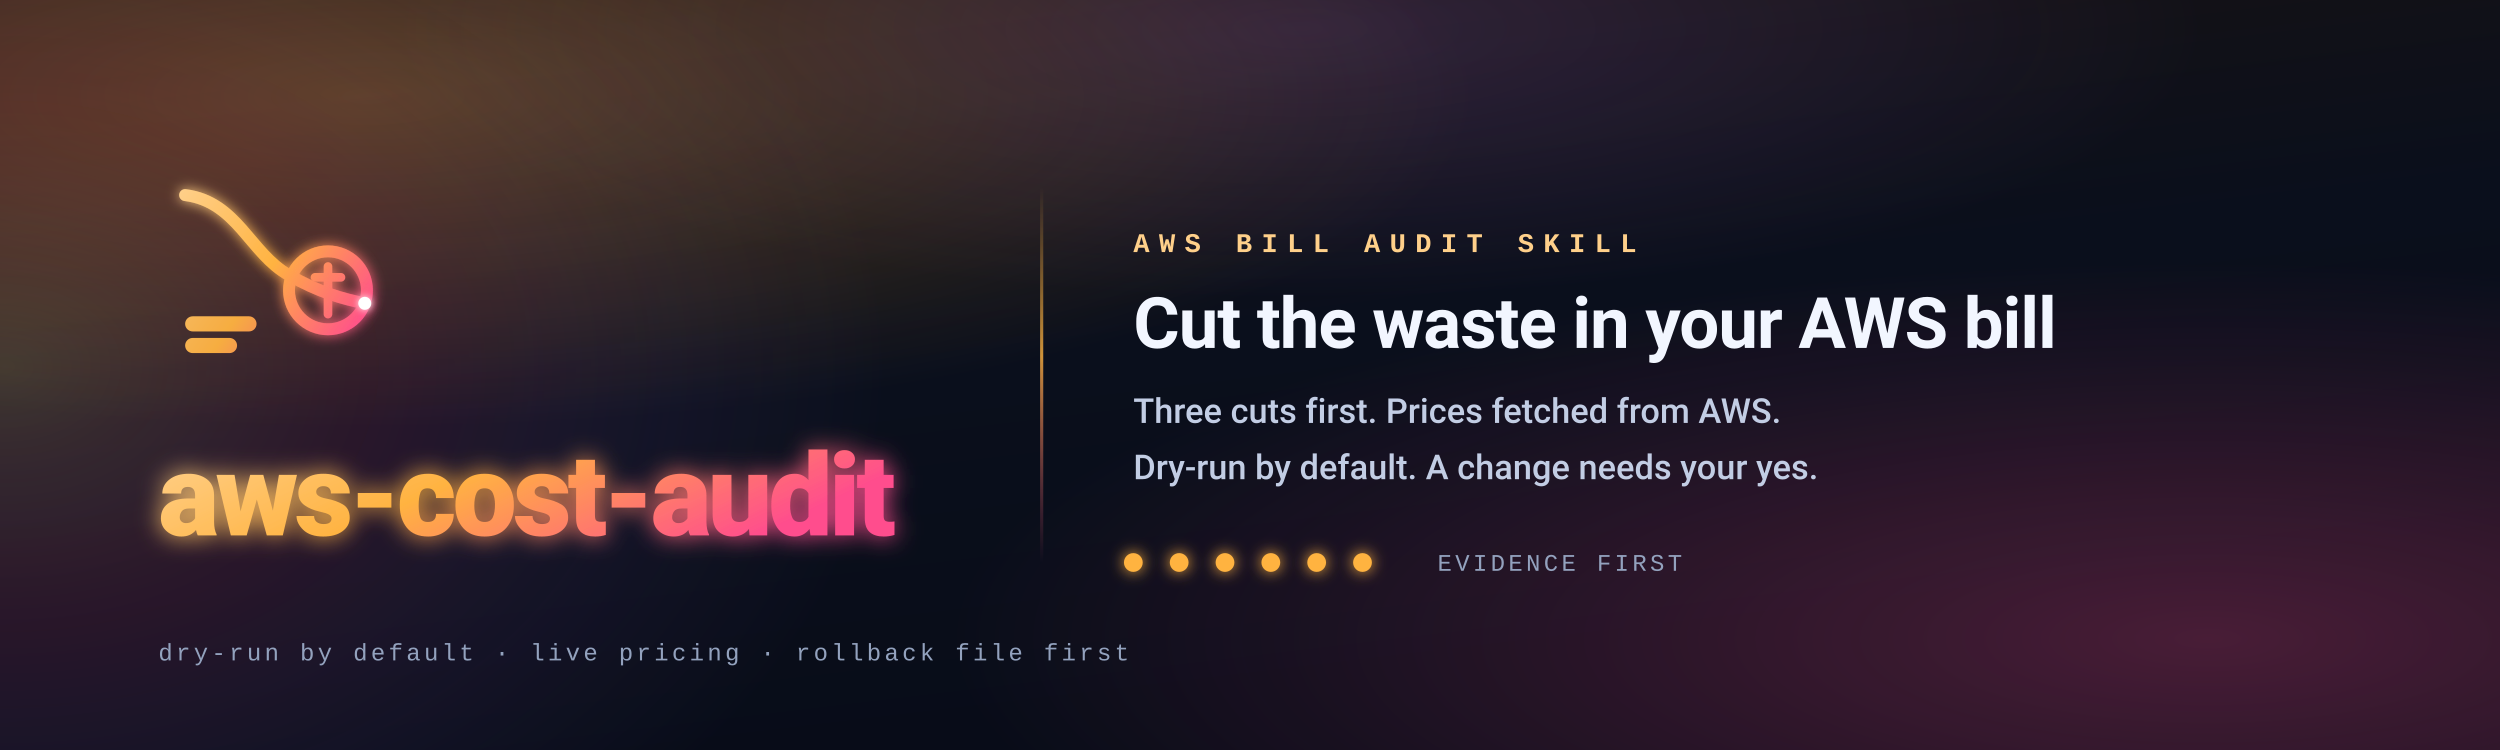
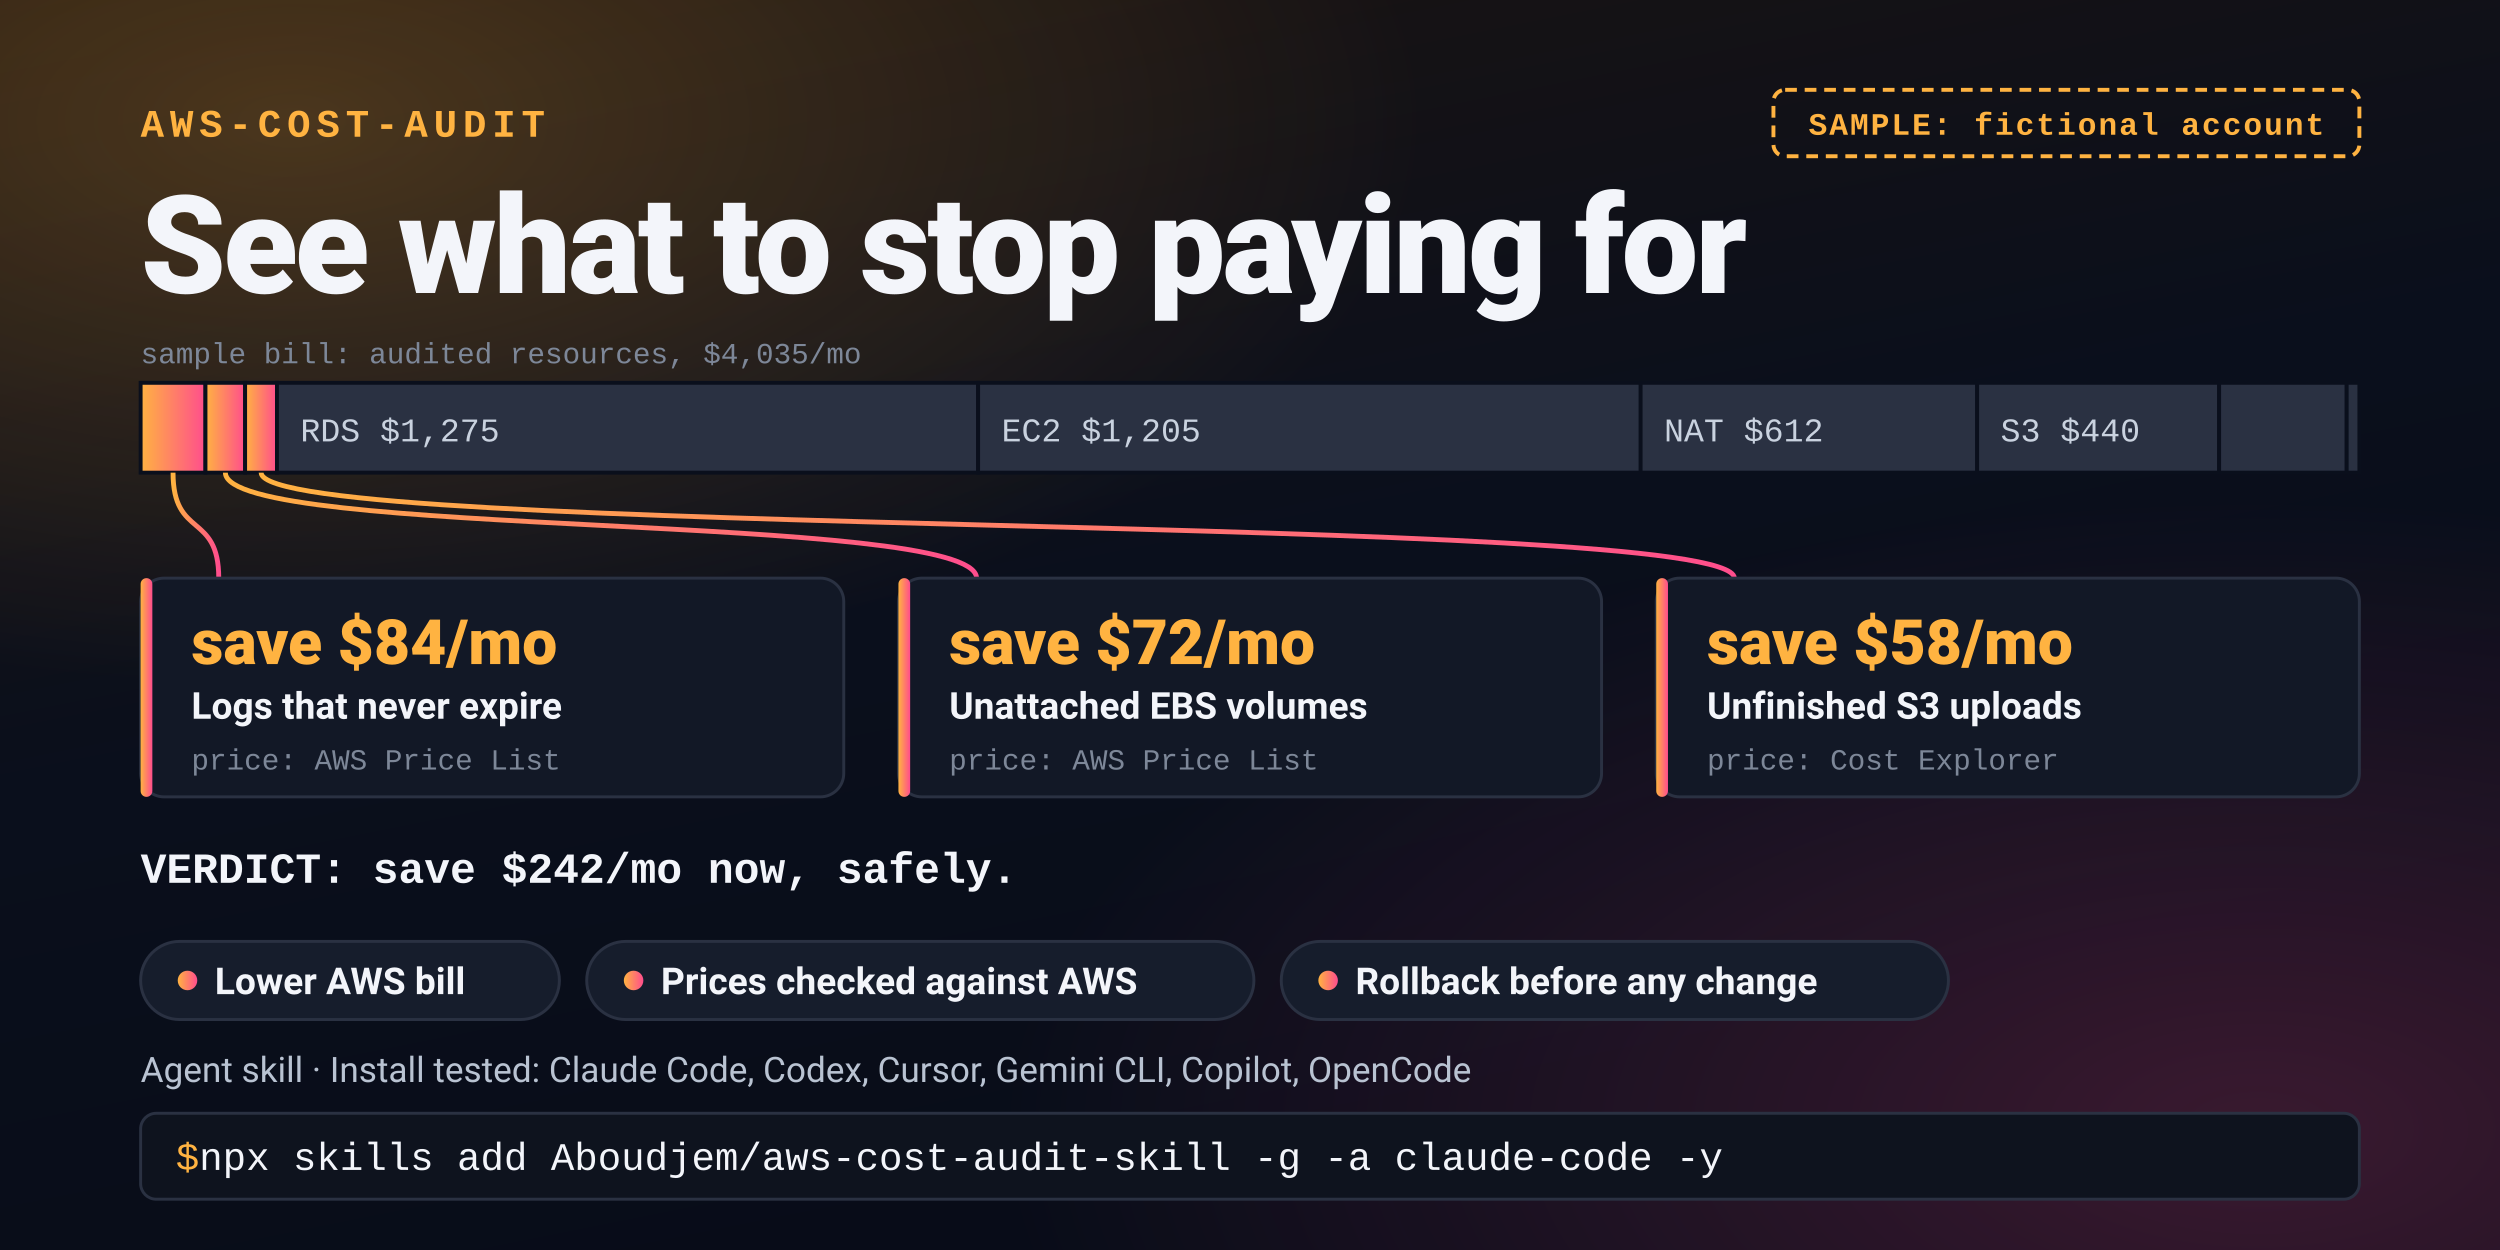
- <svg xmlns="http://www.w3.org/2000/svg" viewBox="0 0 1200 360" fill="none" role="img" aria-label="aws-cost-audit, an AWS bill audit skill: a savings plan you can check">
+ <svg xmlns="http://www.w3.org/2000/svg" viewBox="0 0 1280 640" width="1280" height="640" fill="none" role="img" aria-label="aws-cost-audit: See what to stop paying for. A sample AWS bill split by service, with three cuts pulled out, each with its price source.">
  <defs>
-     <linearGradient id="aw-ground" x1="0" y1="0" x2="0.4" y2="1">
-       <stop offset="0%" stop-color="#1C1410" />
-       <stop offset="55%" stop-color="#0A0F1C" />
-       <stop offset="100%" stop-color="#080C18" />
+     <linearGradient id="g" x1="0" y1="0" x2="0.4" y2="1">
+       <stop offset="0" stop-color="#1C1410" />
+       <stop offset="0.55" stop-color="#0A0F1C" />
+       <stop offset="1" stop-color="#080C18" />
    </linearGradient>
-     <radialGradient id="aw-bloomA" cx="0.15" cy="0.13" r="0.44">
-       <stop offset="0%" stop-color="#FFB341" stop-opacity="0.26" />
-       <stop offset="100%" stop-color="#FFB341" stop-opacity="0" />
+     <radialGradient id="ga" cx="0.12" cy="0.1" r="0.45">
+       <stop offset="0" stop-color="#FFB341" stop-opacity="0.22" />
+       <stop offset="1" stop-color="#FFB341" stop-opacity="0" />
    </radialGradient>
-     <radialGradient id="aw-bloomB" cx="0.88" cy="0.85" r="0.50">
-       <stop offset="0%" stop-color="#FF4D8D" stop-opacity="0.26" />
-       <stop offset="100%" stop-color="#FF4D8D" stop-opacity="0" />
+     <radialGradient id="gb" cx="0.9" cy="0.9" r="0.5">
+       <stop offset="0" stop-color="#FF4D8D" stop-opacity="0.2" />
+       <stop offset="1" stop-color="#FF4D8D" stop-opacity="0" />
    </radialGradient>
-     <radialGradient id="aw-bloomC" cx="0.52" cy="0.04" r="0.36">
-       <stop offset="0%" stop-color="#C77DFF" stop-opacity="0.16" />
-       <stop offset="100%" stop-color="#C77DFF" stop-opacity="0" />
-     </radialGradient>
-     <radialGradient id="aw-wash" cx="0.5" cy="0.5" r="0.5">
-       <stop offset="0%" stop-color="#FFD08A" stop-opacity="0.20" />
-       <stop offset="42%" stop-color="#FF4D8D" stop-opacity="0.124" />
-       <stop offset="76%" stop-color="#C77DFF" stop-opacity="0.046" />
-       <stop offset="100%" stop-color="#C77DFF" stop-opacity="0" />
-     </radialGradient>
-     <clipPath id="aw-frame">
-       <rect width="1200" height="360" />
-     </clipPath>
-     <linearGradient id="aw-rule" gradientUnits="userSpaceOnUse" x1="500" y1="90" x2="500" y2="270">
-       <stop offset="0%" stop-color="#FFB341" stop-opacity="0" />
-       <stop offset="45%" stop-color="#FFB341" stop-opacity="0.8" />
-       <stop offset="100%" stop-color="#FF4D8D" stop-opacity="0" />
+     <linearGradient id="ink" x1="0" y1="0" x2="1" y2="0">
+       <stop offset="0" stop-color="#FFB341" />
+       <stop offset="1" stop-color="#FF4D8D" />
    </linearGradient>
-     <linearGradient id="aw-ink" gradientUnits="userSpaceOnUse" x1="40" y1="76" x2="216" y2="196">
-       <stop class="awk1" offset="0%" stop-color="#FFD08A" />
-       <stop class="awk2" offset="52%" stop-color="#FFB341" />
-       <stop class="awk3" offset="100%" stop-color="#FF4D8D" />
-     </linearGradient>
-     <filter id="aw-glow" x="-45%" y="-45%" width="190%" height="190%">
-       <feGaussianBlur stdDeviation="6.0" result="b" />
-       <feMerge>
-         <feMergeNode in="b" />
-         <feMergeNode in="SourceGraphic" />
-       </feMerge>
-     </filter>
-     <filter id="aw-glow-sm" x="-150%" y="-150%" width="400%" height="400%">
-       <feGaussianBlur stdDeviation="3.6" result="b" />
-       <feMerge>
-         <feMergeNode in="b" />
-         <feMergeNode in="SourceGraphic" />
-       </feMerge>
-     </filter>
-     <clipPath id="aw-b1">
-       <rect class="awb1" x="44" y="196" width="66" height="14" />
-     </clipPath>
-     <clipPath id="aw-b2">
-       <rect class="awb2" x="44" y="216" width="48" height="14" />
-     </clipPath>
-     <linearGradient id="aw-word" x1="0" y1="0" x2="1" y2="0.25">
-       <stop class="awk1" offset="0%" stop-color="#FFD08A" />
-       <stop class="awk2" offset="46%" stop-color="#FFB341" />
-       <stop class="awk3" offset="100%" stop-color="#FF4D8D" />
-     </linearGradient>
-     <linearGradient id="aw-sheen" x1="0" y1="0" x2="1" y2="0">
-       <stop offset="0%" stop-color="#FFFFFF" stop-opacity="0" />
-       <stop offset="50%" stop-color="#FFFFFF" stop-opacity="0.62" />
-       <stop offset="100%" stop-color="#FFFFFF" stop-opacity="0" />
-     </linearGradient>
-     <clipPath id="aw-wordclip">
-       <text x="76" y="257" font-family="system-ui, -apple-system, 'Segoe UI', Roboto, 'Helvetica Neue', Arial, sans-serif" font-size="55" font-weight="800" letter-spacing="-1.9">aws-cost-audit</text>
-     </clipPath>
  </defs>
-   <style>
-     .disp { font-family: system-ui, -apple-system, 'Segoe UI', Roboto, 'Helvetica Neue', Arial, sans-serif; }
-     .mono { font-family: ui-monospace, SFMono-Regular, 'SF Mono', Menlo, Consolas, 'Liberation Mono', monospace; }
-     .eyebrow { font-size: 13px; font-weight: 600; letter-spacing: 4.5px; fill: #FFD08A; }
-     .head    { font-size: 34px; font-weight: 700; fill: #F2F6FF; letter-spacing: -0.5px; }
-     .sub     { font-size: 16.5px; font-weight: 500; fill: #C2CDE4; }
-     .tag     { font-size: 11.5px; letter-spacing: 1.6px; fill: #93A2BE; }
-     .chip    { font-size: 11.5px; letter-spacing: 1.2px; fill: #C2CDE4; }
-     @keyframes aw-breathe { 0%,100% { opacity:0.62; } 50% { opacity:1; } }
-     .awbloom { animation: aw-breathe 11s ease-in-out infinite; }
-     @keyframes aw-sweep { 0% { transform: translateX(-360px); } 100% { transform: translateX(1560px); } }
-     .awwash { animation: aw-sweep 17s cubic-bezier(.5,0,.5,1) infinite; }
-     @keyframes aw-sheen { 0% { transform: translateX(0); } 15%,100% { transform: translateX(252px); } }
-     .awsheen { animation: aw-sheen 8.5s cubic-bezier(.4,0,.3,1) infinite; }
-     @keyframes aw-pip { 0%,100% { opacity: 0.5; } 50% { opacity: 1; } }
-     .awp1 { animation: aw-pip 5s ease-in-out infinite 0.0s; }
-     .awp2 { animation: aw-pip 5s ease-in-out infinite 0.35s; }
-     .awp3 { animation: aw-pip 5s ease-in-out infinite 0.7s; }
-     .awp4 { animation: aw-pip 5s ease-in-out infinite 1.05s; }
-     .awp5 { animation: aw-pip 5s ease-in-out infinite 1.4s; }
-     .awp6 { animation: aw-pip 5s ease-in-out infinite 1.75s; }
-     @keyframes aw-draw { 0% { stroke-dashoffset: 1000; } 40%,88% { stroke-dashoffset: 0; } 100% { stroke-dashoffset: 1000; } }
-     .awcurve { stroke-dasharray: 1000; animation: aw-draw 7s linear infinite; }
-     @keyframes aw-b1 { 0%,40% { width: 66px; } 88%,100% { width: 22px; } }
-     @keyframes aw-b2 { 0%,46% { width: 48px; } 88%,100% { width: 14px; } }
-     .awb1 { animation: aw-b1 7s steps(6, end) infinite; }
-     .awb2 { animation: aw-b2 7s steps(6, end) infinite; }
-     @keyframes aw-coin { 0%,100% { opacity: 0.55; } 50% { opacity: 1; } }
-     .awcoin { animation: aw-coin 7s ease-in-out infinite; }
-     @keyframes aw-k1 { 0%,100% { stop-color:#FFD08A; } 50% { stop-color:#FFB341; } }
-     @keyframes aw-k2 { 0%,100% { stop-color:#FFB341; } 50% { stop-color:#FF9A4D; } }
-     @keyframes aw-k3 { 0%,100% { stop-color:#FF4D8D; } 50% { stop-color:#FF7A3D; } }
-     .awk1 { animation: aw-k1 15s ease-in-out infinite; }
-     .awk2 { animation: aw-k2 15s ease-in-out infinite; }
-     .awk3 { animation: aw-k3 15s ease-in-out infinite; }
-     @media (prefers-reduced-motion: reduce) { * { animation: none !important; } }
-   </style>
-   <rect width="1200" height="360" fill="url(#aw-ground)" />
-   <g class="awbloom">
-     <rect width="1200" height="360" fill="url(#aw-bloomA)" />
-     <rect width="1200" height="360" fill="url(#aw-bloomB)" />
-     <rect width="1200" height="360" fill="url(#aw-bloomC)" />
+   <rect width="1280" height="640" fill="url(#g)" />
+   <rect width="1280" height="640" fill="url(#ga)" />
+   <rect width="1280" height="640" fill="url(#gb)" />
+   <text x="72" y="70" font-family="ui-monospace, SFMono-Regular, 'SF Mono', Menlo, Consolas, 'Liberation Mono', monospace" font-size="20" font-weight="700" letter-spacing="3" fill="#FFB341">AWS-COST-AUDIT</text>
+   <g transform="translate(908,46)">
+     <rect width="300" height="34" rx="6" fill="none" stroke="#FFB341" stroke-width="2" stroke-dasharray="6 4" />
+     <text x="150.0" y="23" text-anchor="middle" font-family="ui-monospace, SFMono-Regular, 'SF Mono', Menlo, Consolas, 'Liberation Mono', monospace" font-size="16" font-weight="700" letter-spacing="1" fill="#FFB341">SAMPLE: fictional account</text>
  </g>
-   <g clip-path="url(#aw-frame)">
-     <g transform="translate(0,176)">
-       <ellipse class="awwash" cx="0" cy="0" rx="430" ry="300" fill="url(#aw-wash)" />
-     </g>
+   <text x="72" y="150" font-family="system-ui, -apple-system, 'Segoe UI', Roboto, 'Helvetica Neue', Arial, sans-serif" font-size="70" font-weight="800" letter-spacing="-1.5" fill="#F3F5FA">See what to stop paying for</text>
+   <text x="72" y="186" font-family="ui-monospace, SFMono-Regular, 'SF Mono', Menlo, Consolas, 'Liberation Mono', monospace" font-size="15" fill="#7D8798">sample bill: audited resources, $4,035/mo</text>
+   <rect x="72.0" y="196" width="33.2" height="46" fill="url(#ink)" stroke="#0A0F1C" stroke-width="2" />
+   <rect x="105.2" y="196" width="20.3" height="46" fill="url(#ink)" stroke="#0A0F1C" stroke-width="2" />
+   <rect x="125.5" y="196" width="16.3" height="46" fill="url(#ink)" stroke="#0A0F1C" stroke-width="2" />
+   <rect x="141.8" y="196" width="359.0" height="46" fill="#2A3142" stroke="#0A0F1C" stroke-width="2" />
+   <text x="153.8" y="226" font-family="ui-monospace, SFMono-Regular, 'SF Mono', Menlo, Consolas, 'Liberation Mono', monospace" font-size="17" fill="#C9D2DF">RDS $1,275</text>
+   <rect x="500.8" y="196" width="339.3" height="46" fill="#2A3142" stroke="#0A0F1C" stroke-width="2" />
+   <text x="512.8" y="226" font-family="ui-monospace, SFMono-Regular, 'SF Mono', Menlo, Consolas, 'Liberation Mono', monospace" font-size="17" fill="#C9D2DF">EC2 $1,205</text>
+   <rect x="840.0" y="196" width="172.3" height="46" fill="#2A3142" stroke="#0A0F1C" stroke-width="2" />
+   <text x="852.0" y="226" font-family="ui-monospace, SFMono-Regular, 'SF Mono', Menlo, Consolas, 'Liberation Mono', monospace" font-size="17" fill="#C9D2DF">NAT $612</text>
+   <rect x="1012.3" y="196" width="123.9" height="46" fill="#2A3142" stroke="#0A0F1C" stroke-width="2" />
+   <text x="1024.3" y="226" font-family="ui-monospace, SFMono-Regular, 'SF Mono', Menlo, Consolas, 'Liberation Mono', monospace" font-size="17" fill="#C9D2DF">S3 $440</text>
+   <rect x="1136.2" y="196" width="65.3" height="46" fill="#2A3142" stroke="#0A0F1C" stroke-width="2" />
+   <rect x="1201.5" y="196" width="6.5" height="46" fill="#2A3142" stroke="#0A0F1C" stroke-width="2" />
+   <path d="M88.6 242 C88.6 276, 112.0 262, 112.0 296" stroke="url(#ink)" stroke-width="2.5" fill="none" />
+   <rect x="72.0" y="296" width="360.0" height="112" rx="12" fill="#121826" stroke="#2A3142" stroke-width="1.5" />
+   <rect x="72.0" y="296" width="6" height="112" rx="3" fill="url(#ink)" />
+   <text x="98.0" y="340" font-family="system-ui, -apple-system, 'Segoe UI', Roboto, 'Helvetica Neue', Arial, sans-serif" font-size="32" font-weight="800" fill="#FFB341">save $84/mo</text>
+   <text x="98.0" y="368" font-family="system-ui, -apple-system, 'Segoe UI', Roboto, 'Helvetica Neue', Arial, sans-serif" font-size="19" font-weight="600" fill="#F3F5FA">Logs that never expire</text>
+   <text x="98.0" y="394" font-family="ui-monospace, SFMono-Regular, 'SF Mono', Menlo, Consolas, 'Liberation Mono', monospace" font-size="15" fill="#7D8798">price: AWS Price List</text>
+   <path d="M115.4 242 C115.4 276, 500.0 262, 500.0 296" stroke="url(#ink)" stroke-width="2.5" fill="none" />
+   <rect x="460.0" y="296" width="360.0" height="112" rx="12" fill="#121826" stroke="#2A3142" stroke-width="1.5" />
+   <rect x="460.0" y="296" width="6" height="112" rx="3" fill="url(#ink)" />
+   <text x="486.0" y="340" font-family="system-ui, -apple-system, 'Segoe UI', Roboto, 'Helvetica Neue', Arial, sans-serif" font-size="32" font-weight="800" fill="#FFB341">save $72/mo</text>
+   <text x="486.0" y="368" font-family="system-ui, -apple-system, 'Segoe UI', Roboto, 'Helvetica Neue', Arial, sans-serif" font-size="19" font-weight="600" fill="#F3F5FA">Unattached EBS volumes</text>
+   <text x="486.0" y="394" font-family="ui-monospace, SFMono-Regular, 'SF Mono', Menlo, Consolas, 'Liberation Mono', monospace" font-size="15" fill="#7D8798">price: AWS Price List</text>
+   <path d="M133.7 242 C133.7 276, 888.0 262, 888.0 296" stroke="url(#ink)" stroke-width="2.5" fill="none" />
+   <rect x="848.0" y="296" width="360.0" height="112" rx="12" fill="#121826" stroke="#2A3142" stroke-width="1.5" />
+   <rect x="848.0" y="296" width="6" height="112" rx="3" fill="url(#ink)" />
+   <text x="874.0" y="340" font-family="system-ui, -apple-system, 'Segoe UI', Roboto, 'Helvetica Neue', Arial, sans-serif" font-size="32" font-weight="800" fill="#FFB341">save $58/mo</text>
+   <text x="874.0" y="368" font-family="system-ui, -apple-system, 'Segoe UI', Roboto, 'Helvetica Neue', Arial, sans-serif" font-size="19" font-weight="600" fill="#F3F5FA">Unfinished S3 uploads</text>
+   <text x="874.0" y="394" font-family="ui-monospace, SFMono-Regular, 'SF Mono', Menlo, Consolas, 'Liberation Mono', monospace" font-size="15" fill="#7D8798">price: Cost Explorer</text>
+   <text x="72" y="452" font-family="ui-monospace, SFMono-Regular, 'SF Mono', Menlo, Consolas, 'Liberation Mono', monospace" font-size="22" font-weight="700" fill="#F3F5FA">VERDICT: save $242/mo now, safely.</text>
+   <g transform="translate(72.0,482)">
+     <rect width="214.4" height="40" rx="20" fill="#161D2C" stroke="#2A3142" stroke-width="1.5" />
+     <circle cx="24" cy="20" r="5" fill="url(#ink)" />
+     <text x="38" y="27" font-family="system-ui, -apple-system, 'Segoe UI', Roboto, 'Helvetica Neue', Arial, sans-serif" font-size="19" font-weight="600" fill="#F3F5FA">Lower AWS bill</text>
  </g>
-   <g transform="translate(66,50) scale(0.5195)">
-     <g opacity="0.32">
-       <circle cx="176" cy="172" r="36" fill="none" stroke="url(#aw-ink)" stroke-width="11" />
-       <path d="M44 84 C92 90, 104 138, 140 158 C168 174, 190 180, 210 184" fill="none" stroke="url(#aw-ink)" stroke-width="11" stroke-linecap="round" />
-     </g>
-     <g class="awcoin" filter="url(#aw-glow)">
-       <circle cx="176" cy="172" r="36" fill="none" stroke="url(#aw-ink)" stroke-width="11" />
-       <path d="M176 150 V194 M164 160 H188" stroke="url(#aw-ink)" stroke-width="8" stroke-linecap="round" fill="none" />
-     </g>
-     <g filter="url(#aw-glow)">
-       <path class="awcurve" d="M44 84 C92 90, 104 138, 140 158 C168 174, 190 180, 210 184" pathLength="1000" fill="none" stroke="url(#aw-ink)" stroke-width="11" stroke-linecap="round" />
-     </g>
-     <g transform="translate(210,184)">
-       <g filter="url(#aw-glow-sm)">
-         <circle r="6" fill="#FFFFFF" />
-       </g>
-     </g>
-     <g fill="url(#aw-ink)" opacity="0.95">
-       <g clip-path="url(#aw-b1)">
-         <rect x="44" y="196" width="66" height="14" rx="7" />
-       </g>
-       <g clip-path="url(#aw-b2)">
-         <rect x="44" y="216" width="48" height="14" rx="7" />
-       </g>
-     </g>
+   <g transform="translate(300.4,482)">
+     <rect width="341.6" height="40" rx="20" fill="#161D2C" stroke="#2A3142" stroke-width="1.5" />
+     <circle cx="24" cy="20" r="5" fill="url(#ink)" />
+     <text x="38" y="27" font-family="system-ui, -apple-system, 'Segoe UI', Roboto, 'Helvetica Neue', Arial, sans-serif" font-size="19" font-weight="600" fill="#F3F5FA">Prices checked against AWS</text>
  </g>
-   <g filter="url(#aw-glow)">
-     <text class="disp" x="76" y="257" font-size="55" font-weight="800" letter-spacing="-1.9" fill="url(#aw-word)">aws-cost-audit</text>
+   <g transform="translate(656.0,482)">
+     <rect width="341.6" height="40" rx="20" fill="#161D2C" stroke="#2A3142" stroke-width="1.5" />
+     <circle cx="24" cy="20" r="5" fill="url(#ink)" />
+     <text x="38" y="27" font-family="system-ui, -apple-system, 'Segoe UI', Roboto, 'Helvetica Neue', Arial, sans-serif" font-size="19" font-weight="600" fill="#F3F5FA">Rollback before any change</text>
  </g>
-   <g clip-path="url(#aw-wordclip)">
-     <g transform="skewX(-18)">
-       <rect class="awsheen" x="15" y="202" width="25" height="74" fill="url(#aw-sheen)" opacity="0.45" />
-     </g>
-   </g>
-   <line x1="500" y1="90" x2="500" y2="270" stroke="url(#aw-rule)" stroke-width="1.5" />
-   <g transform="translate(544,0)">
-     <text class="mono eyebrow" x="0" y="121">AWS BILL AUDIT SKILL</text>
-     <text class="disp head" x="0" y="167">Cut the waste in your AWS bill</text>
-     <text class="disp sub" x="0" y="203">Three cuts first. Prices fetched from AWS.</text>
-     <text class="disp sub" x="0" y="230">Dry-run by default. A change needs your yes.</text>
-     <g transform="translate(0,270)">
-       <g class="awp1">
-         <circle cx="0" cy="0" r="4.5" fill="#FFB341" filter="url(#aw-glow-sm)" />
-       </g>
-       <g class="awp2">
-         <circle cx="22" cy="0" r="4.5" fill="#FFB341" filter="url(#aw-glow-sm)" />
-       </g>
-       <g class="awp3">
-         <circle cx="44" cy="0" r="4.5" fill="#FFB341" filter="url(#aw-glow-sm)" />
-       </g>
-       <g class="awp4">
-         <circle cx="66" cy="0" r="4.5" fill="#FFB341" filter="url(#aw-glow-sm)" />
-       </g>
-       <g class="awp5">
-         <circle cx="88" cy="0" r="4.5" fill="#FFB341" filter="url(#aw-glow-sm)" />
-       </g>
-       <g class="awp6">
-         <circle cx="110" cy="0" r="4.5" fill="#FFB341" filter="url(#aw-glow-sm)" />
-       </g>
-       <text class="mono tag" x="146" y="4">EVIDENCE FIRST</text>
-     </g>
-   </g>
-   <text class="mono tag" x="76" y="317">dry-run by default  ·  live pricing  ·  rollback file first</text>
+   <text x="72" y="554" font-family="system-ui, -apple-system, 'Segoe UI', Roboto, 'Helvetica Neue', Arial, sans-serif" font-size="18" fill="#B9C3D2">Agent skill · Install tested: Claude Code, Codex, Cursor, Gemini CLI, Copilot, OpenCode</text>
+   <rect x="72" y="570" width="1136" height="44" rx="8" fill="#0E131E" stroke="#2A3142" stroke-width="1.5" />
+   <text x="90" y="599" font-family="ui-monospace, SFMono-Regular, 'SF Mono', Menlo, Consolas, 'Liberation Mono', monospace" font-size="20" fill="#F3F5FA">
+     <tspan fill="#FFB341">$ </tspan>npx skills add Aboudjem/aws-cost-audit-skill -g -a claude-code -y</text>
</svg>
